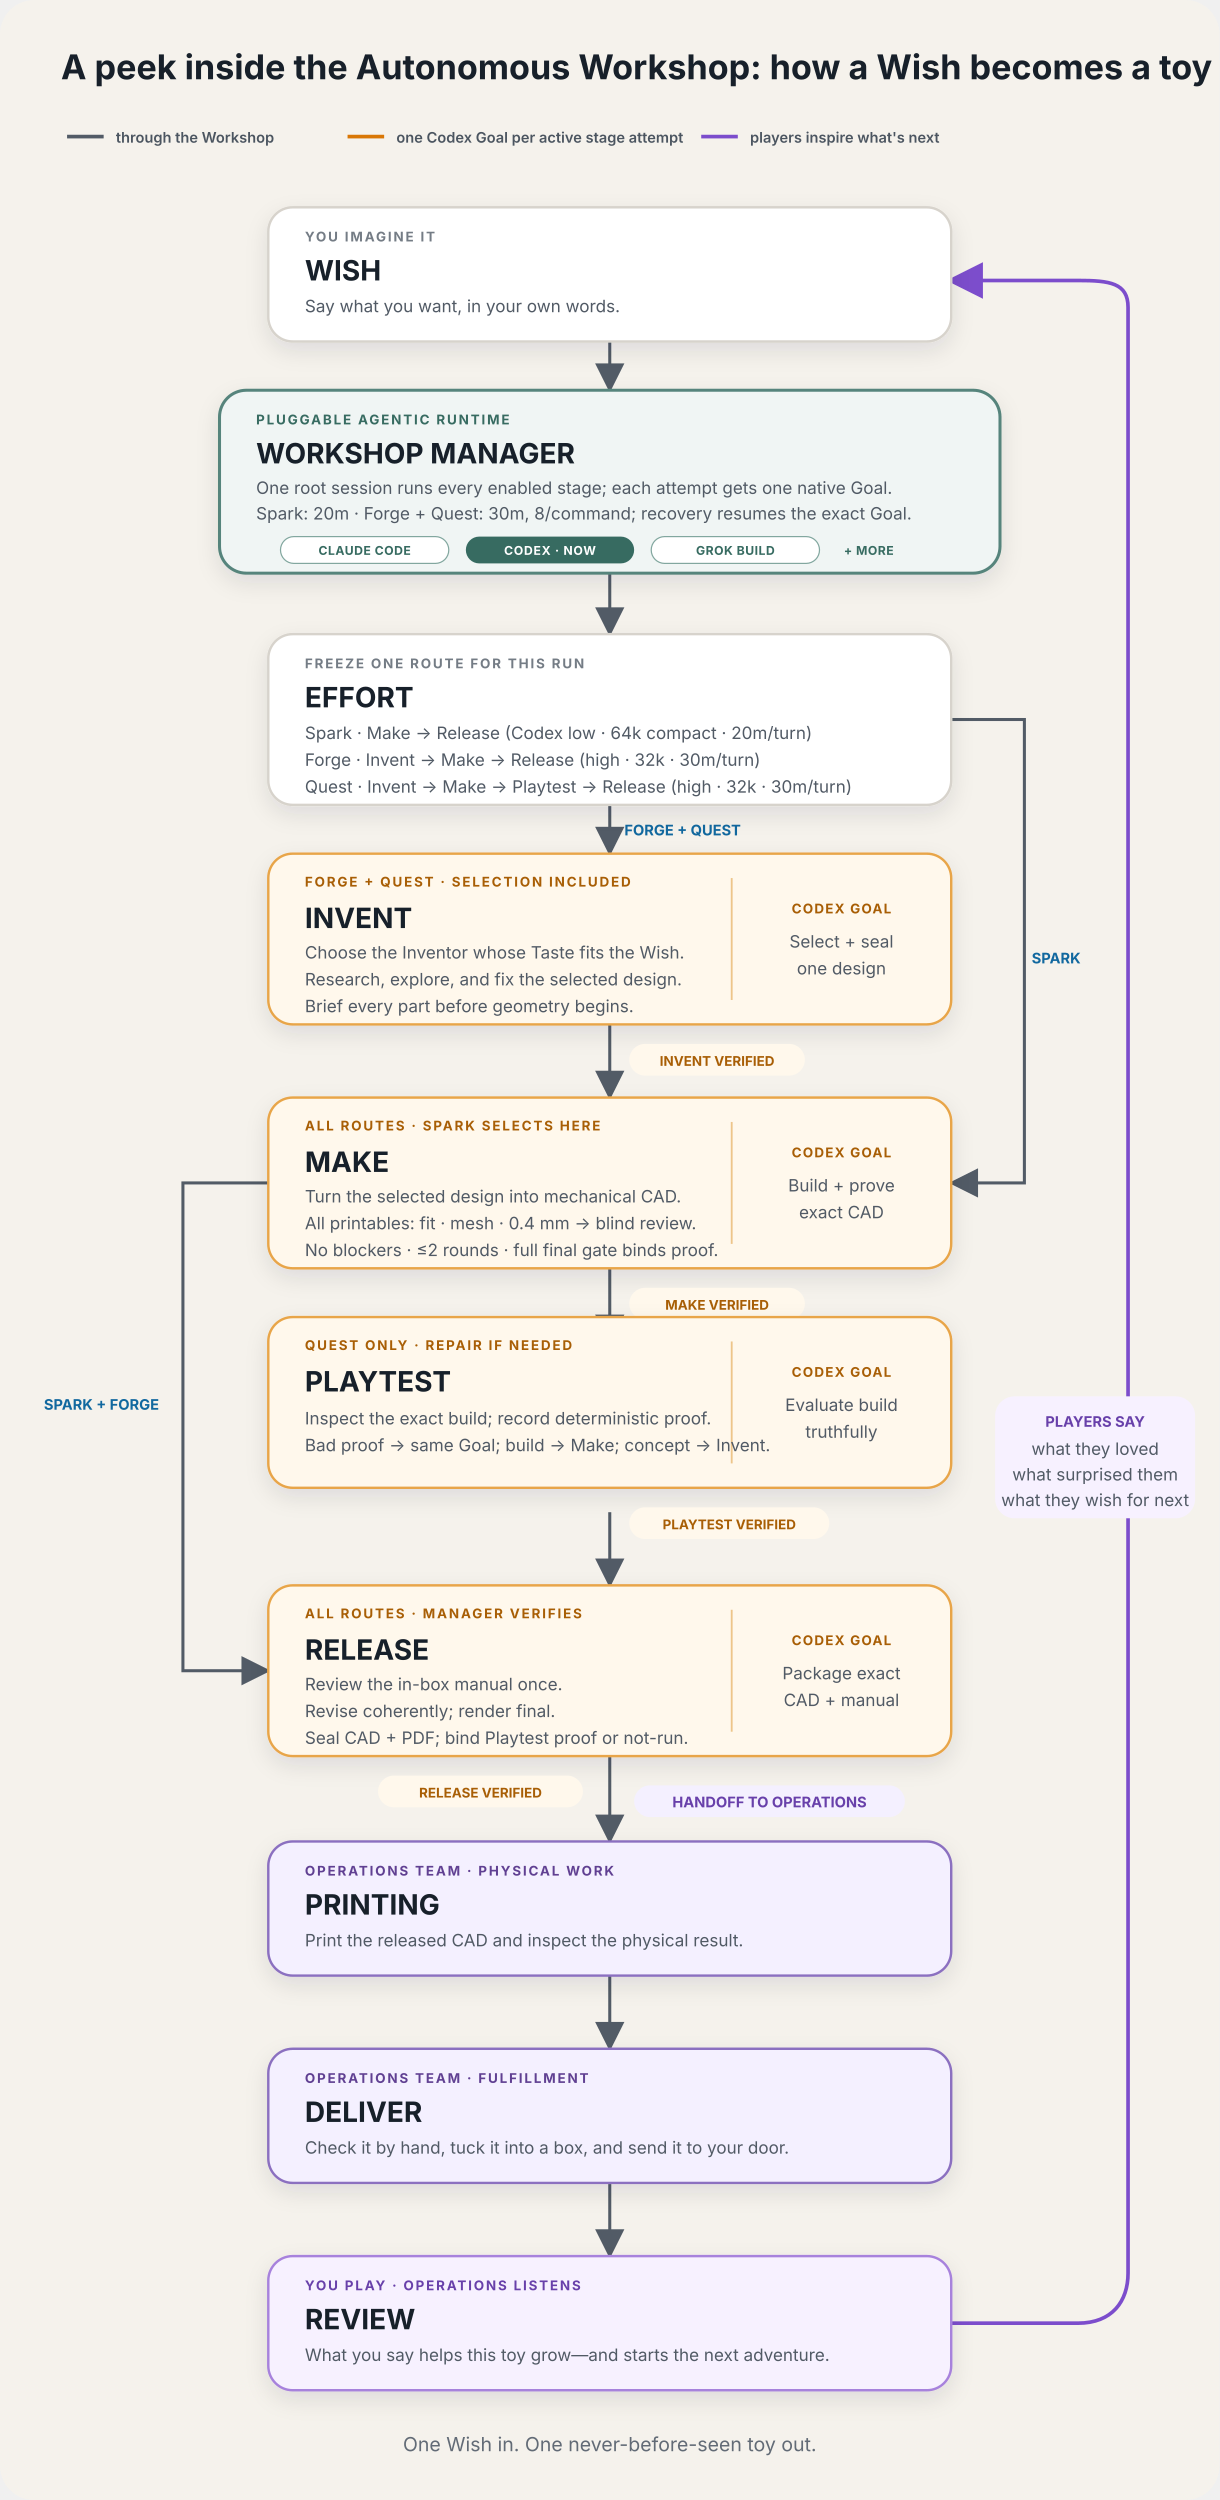
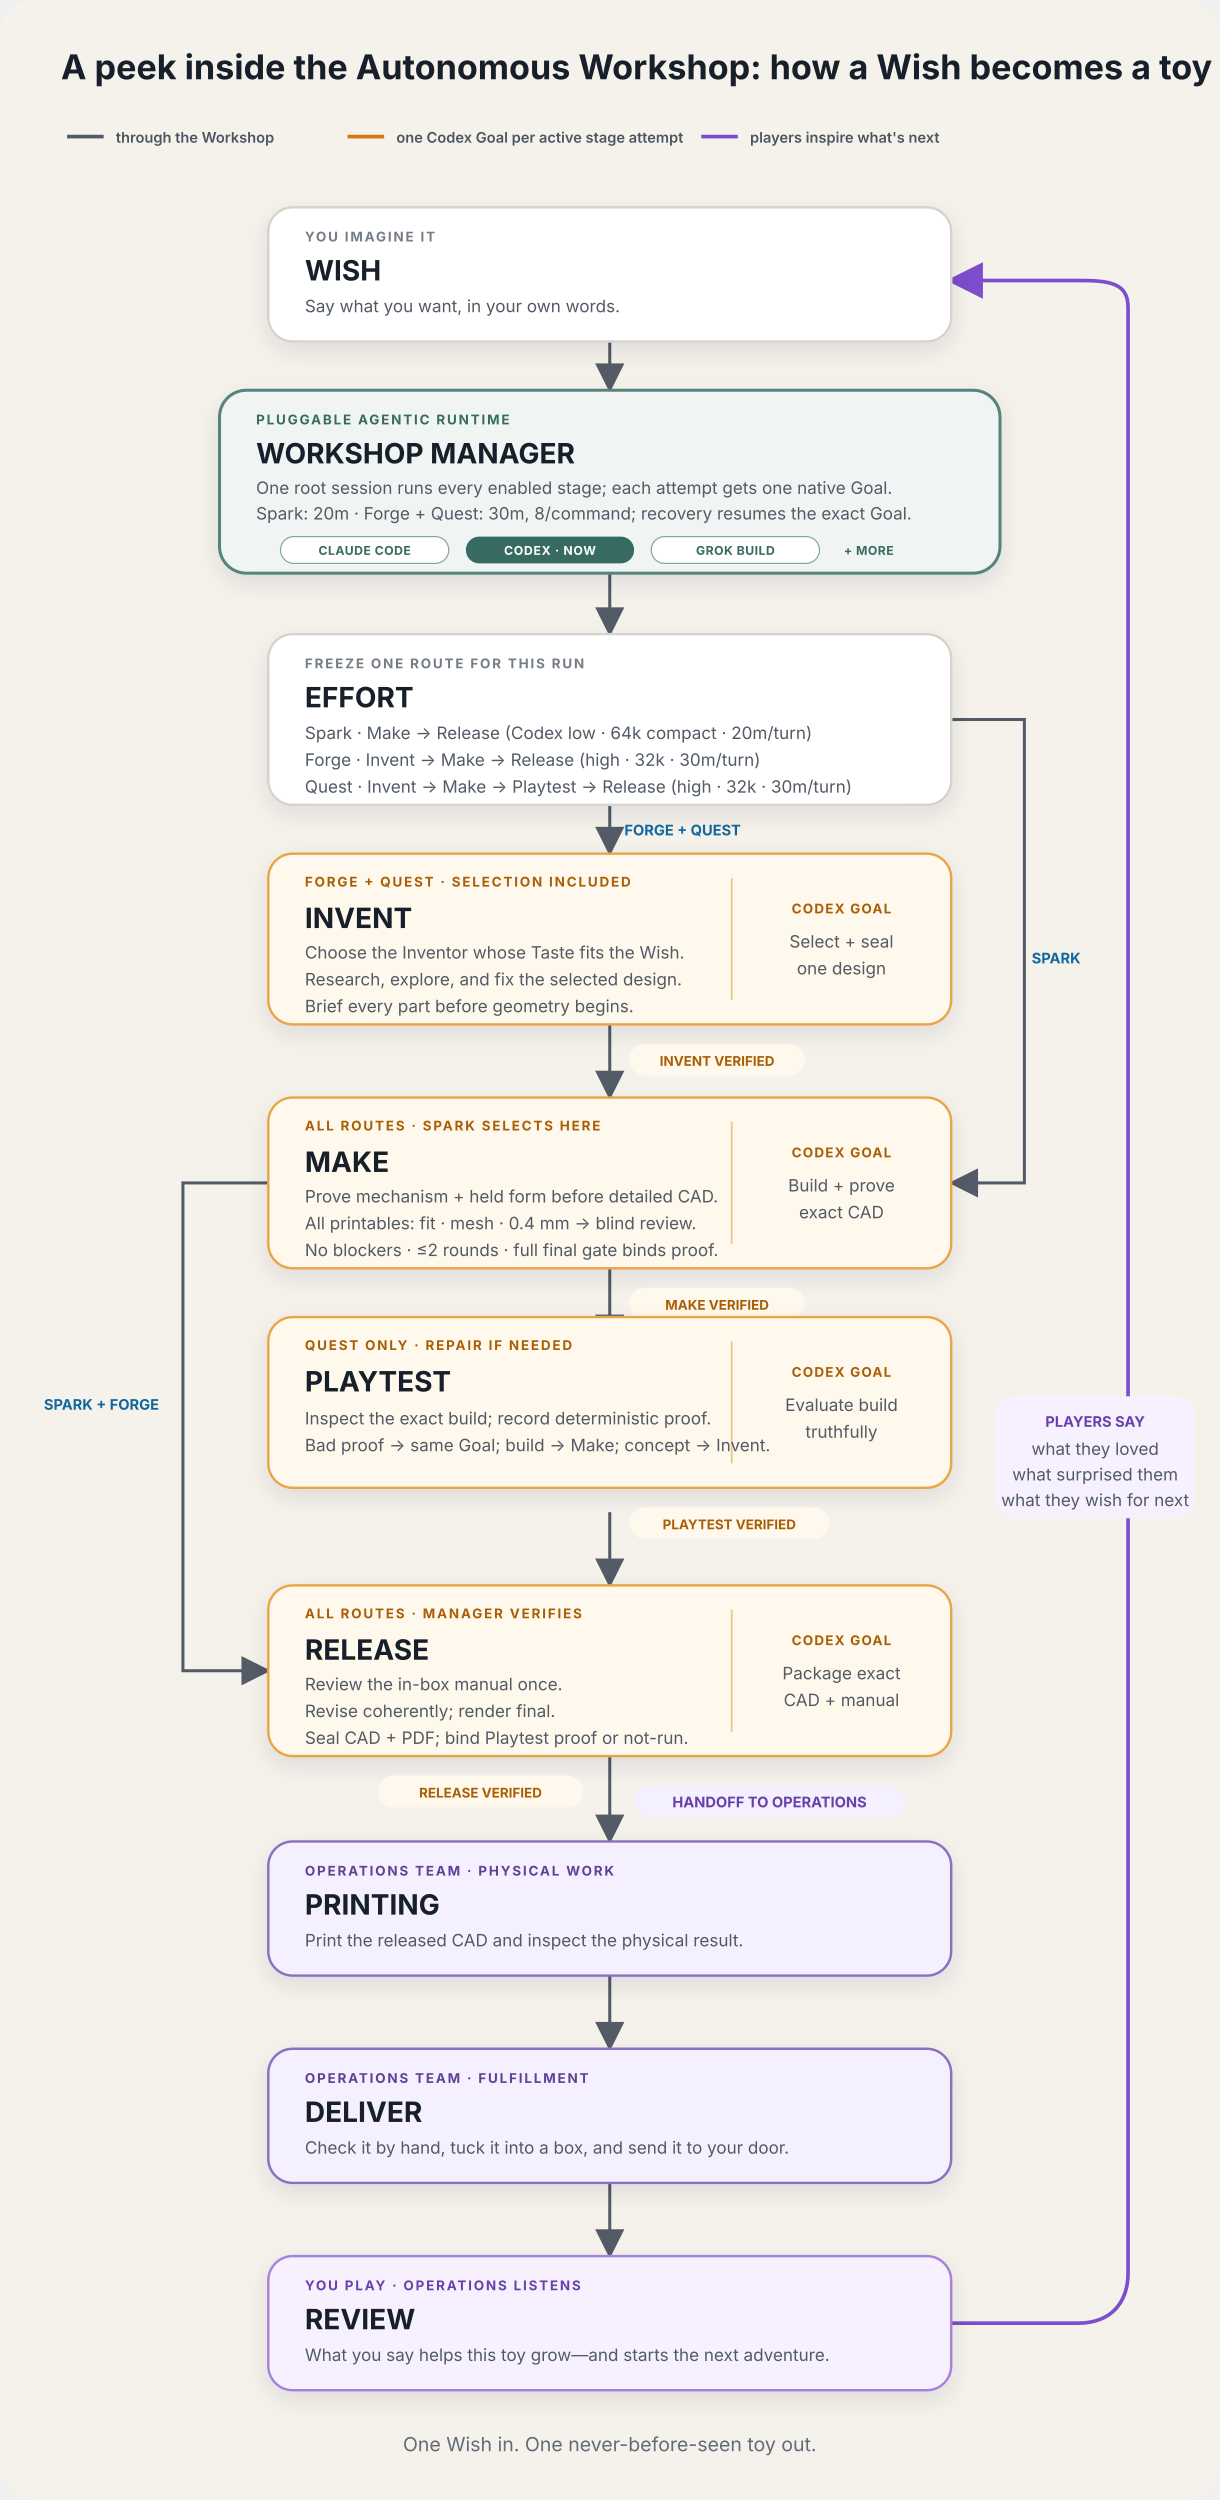
<svg xmlns="http://www.w3.org/2000/svg" viewBox="0 0 1000 2050" role="img" aria-labelledby="title description">
  <defs>
    <filter id="shadow" x="-20%" y="-20%" width="140%" height="160%">
      <feDropShadow dx="0" dy="7" stdDeviation="9" flood-color="#17202a" flood-opacity="0.10" />
    </filter>
    <marker id="arrow-main" viewBox="0 0 12 12" markerWidth="24" markerHeight="24" refX="11" refY="6" orient="auto" markerUnits="userSpaceOnUse" overflow="visible">
      <polygon points="0,0 12,6 0,12" fill="#525b66" />
    </marker>
    <marker id="arrow-ai" markerWidth="10" markerHeight="10" refX="8" refY="5" orient="auto" markerUnits="strokeWidth">
      <path d="M 0 0 L 10 5 L 0 10 z" fill="#1675b8" />
    </marker>
    <marker id="arrow-human" markerWidth="10" markerHeight="10" refX="8" refY="5" orient="auto" markerUnits="strokeWidth">
      <path d="M 0 0 L 10 5 L 0 10 z" fill="#7c4dcc" />
    </marker>
    <style>
      .title { font: 700 28px -apple-system, BlinkMacSystemFont, "Segoe UI", sans-serif; fill: #17202a; }
      .subtitle { font: 400 16px -apple-system, BlinkMacSystemFont, "Segoe UI", sans-serif; fill: #626b76; }
      .legend { font: 600 12px -apple-system, BlinkMacSystemFont, "Segoe UI", sans-serif; fill: #4b5560; }
      .node { fill: #ffffff; stroke: #d7d3cc; stroke-width: 2; }
      .node-manager { fill: #f0f5f4; stroke: #56847c; stroke-width: 2.5; }
      .node-internal { fill: #fff8ec; stroke: #e8a548; stroke-width: 2; }
      .node-ai { fill: #eef8ff; stroke: #67aee0; stroke-width: 2; }
      .node-human { fill: #f7f1ff; stroke: #a782dc; stroke-width: 2; }
      .node-ops { fill: #f4f0ff; stroke: #8b6fc0; stroke-width: 2; }
      .eyebrow { font: 700 11px -apple-system, BlinkMacSystemFont, "Segoe UI", sans-serif; letter-spacing: 1.5px; fill: #747c85; }
      .eyebrow-manager { fill: #376b61; }
      .eyebrow-internal { fill: #a85e05; }
      .eyebrow-ai { fill: #11689f; }
      .eyebrow-human { fill: #6840aa; }
      .eyebrow-ops { fill: #604092; }
      .heading { font: 700 23px -apple-system, BlinkMacSystemFont, "Segoe UI", sans-serif; fill: #17202a; }
      .body { font: 400 14px -apple-system, BlinkMacSystemFont, "Segoe UI", sans-serif; fill: #515a65; }
      .pill-now { fill: #376b61; }
      .pill-future { fill: #ffffff; stroke: #82a79f; stroke-width: 1; }
      .pill-now-text { font: 700 10px -apple-system, BlinkMacSystemFont, "Segoe UI", sans-serif; letter-spacing: 0.6px; fill: #ffffff; }
      .pill-future-text { font: 700 10px -apple-system, BlinkMacSystemFont, "Segoe UI", sans-serif; letter-spacing: 0.4px; fill: #376b61; }
      .goal-copy { font: 700 11px -apple-system, BlinkMacSystemFont, "Segoe UI", sans-serif; letter-spacing: 1px; fill: #a85e05; }
      .gate { font: 700 11px -apple-system, BlinkMacSystemFont, "Segoe UI", sans-serif; fill: #a85e05; }
      .gate-ai { font: 700 11px -apple-system, BlinkMacSystemFont, "Segoe UI", sans-serif; fill: #11689f; }
      .edge-label-ai { font: 700 12px -apple-system, BlinkMacSystemFont, "Segoe UI", sans-serif; fill: #11689f; }
      .edge-label-human { font: 700 12px -apple-system, BlinkMacSystemFont, "Segoe UI", sans-serif; fill: #6840aa; }
      .flow { fill: none; stroke: #525b66; stroke-width: 2.5; marker-end: url(#arrow-main); }
      .feedback-ai { fill: none; stroke: #1675b8; stroke-width: 3; marker-end: url(#arrow-ai); }
      .feedback-human { fill: none; stroke: #7c4dcc; stroke-width: 3; marker-end: url(#arrow-human); }
    </style>
  </defs>
  <rect width="1000" height="2050" rx="28" fill="#f5f2ec" />
  <text x="50" y="65" class="title">A peek inside the Autonomous Workshop: how a Wish becomes a toy</text>
  <g transform="translate(55 112)">
    <g>
      <line x1="0" y1="0" x2="30" y2="0" stroke="#525b66" stroke-width="3" />
      <text x="40" y="5" class="legend">through the Workshop</text>
    </g>
    <g transform="translate(230 0)">
      <line x1="0" y1="0" x2="30" y2="0" stroke="#d97706" stroke-width="3" />
      <text x="40" y="5" class="legend">one Codex Goal per active stage attempt</text>
    </g>
    <g transform="translate(520 0)">
      <line x1="0" y1="0" x2="30" y2="0" stroke="#7c4dcc" stroke-width="3" />
      <text x="40" y="5" class="legend">players inspire what's next</text>
    </g>
  </g>
  <path class="flow" d="M 500 280 V 320" />
  <path class="flow" d="M 500 470 V 520" />
  <path class="flow" d="M 500 660 V 700" />
  <path class="flow" d="M 500 840 V 900" />
  <path class="flow" d="M 500 1040 V 1100" />
  <path class="flow" d="M 500 1240 V 1300" />
  <path class="flow" d="M 500 1440 V 1510" />
  <path class="flow" d="M 500 1620 V 1680" />
  <path class="flow" d="M 500 1790 V 1850" />
  <path class="flow" d="M 780 590 H 840 V 970 H 780" />
  <path class="flow" d="M 220 970 H 150 V 1370 H 220" />
  <text x="846" y="790" class="edge-label-ai">SPARK</text>
  <text x="36" y="1156" class="edge-label-ai">SPARK + FORGE</text>
  <text x="512" y="685" class="edge-label-ai">FORGE + QUEST</text>
  <path class="feedback-human" d="M 780 1905 H 884 C 912 1905, 925 1887, 925 1864 V 252 C 925 232, 910 230, 884 230 H 782" />
  <g>
    <rect x="816" y="1145" width="164" height="100" rx="16" fill="#f7f1ff" />
    <text x="898" y="1170" text-anchor="middle" class="edge-label-human">PLAYERS SAY</text>
    <text x="898" y="1193" text-anchor="middle" class="body">what they loved</text>
    <text x="898" y="1214" text-anchor="middle" class="body">what surprised them</text>
    <text x="898" y="1235" text-anchor="middle" class="body">what they wish for next</text>
  </g>
  <g filter="url(#shadow)">
    <rect class="node" x="220" y="170" width="560" height="110" rx="20" />
  </g>
  <text x="250" y="198" class="eyebrow">YOU IMAGINE IT</text>
  <text x="250" y="230" class="heading">WISH</text>
  <text x="250" y="256" class="body">Say what you want, in your own words.</text>
  <g filter="url(#shadow)">
    <rect class="node-manager" x="180" y="320" width="640" height="150" rx="22" />
  </g>
  <text x="210" y="348" class="eyebrow eyebrow-manager">PLUGGABLE AGENTIC RUNTIME</text>
  <text x="210" y="380" class="heading">WORKSHOP MANAGER</text>
  <text x="210" y="405" class="body">One root session runs every enabled stage; each attempt gets one native Goal.</text>
  <text x="210" y="426" class="body">Spark: 20m · Forge + Quest: 30m, 8/command; recovery resumes the exact Goal.</text>
  <rect x="230" y="440" width="138" height="22" rx="11" class="pill-future" />
  <text x="299" y="455" text-anchor="middle" class="pill-future-text">CLAUDE CODE</text>
  <rect x="382" y="440" width="138" height="22" rx="11" class="pill-now" />
  <text x="451" y="455" text-anchor="middle" class="pill-now-text">CODEX · NOW</text>
  <rect x="534" y="440" width="138" height="22" rx="11" class="pill-future" />
  <text x="603" y="455" text-anchor="middle" class="pill-future-text">GROK BUILD</text>
  <text x="692" y="455" class="pill-future-text">+ MORE</text>
  <g filter="url(#shadow)">
    <rect class="node" x="220" y="520" width="560" height="140" rx="20" />
  </g>
  <text x="250" y="548" class="eyebrow">FREEZE ONE ROUTE FOR THIS RUN</text>
  <text x="250" y="580" class="heading">EFFORT</text>
  <text x="250" y="606" class="body">Spark · Make → Release (Codex low · 64k compact · 20m/turn)</text>
  <text x="250" y="628" class="body">Forge · Invent → Make → Release (high · 32k · 30m/turn)</text>
  <text x="250" y="650" class="body">Quest · Invent → Make → Playtest → Release (high · 32k · 30m/turn)</text>
  <g filter="url(#shadow)">
    <rect class="node-internal" x="220" y="700" width="560" height="140" rx="20" />
  </g>
  <line x1="600" y1="720" x2="600" y2="820" stroke="#edc58a" stroke-width="1.5" />
  <text x="250" y="727" class="eyebrow eyebrow-internal">FORGE + QUEST · SELECTION INCLUDED</text>
  <text x="250" y="761" class="heading">INVENT</text>
  <text x="250" y="786" class="body">Choose the Inventor whose Taste fits the Wish.</text>
  <text x="250" y="808" class="body">Research, explore, and fix the selected design.</text>
  <text x="250" y="830" class="body">Brief every part before geometry begins.</text>
  <text x="690" y="749" text-anchor="middle" class="goal-copy">CODEX GOAL</text>
  <text x="690" y="777" text-anchor="middle" class="body">Select + seal</text>
  <text x="690" y="799" text-anchor="middle" class="body">one design</text>
  <rect x="516" y="856" width="144" height="26" rx="13" fill="#fff8ec" />
  <text x="588" y="874" text-anchor="middle" class="gate">INVENT VERIFIED</text>
  <g filter="url(#shadow)">
    <rect class="node-internal" x="220" y="900" width="560" height="140" rx="20" />
  </g>
  <line x1="600" y1="920" x2="600" y2="1020" stroke="#edc58a" stroke-width="1.5" />
  <text x="250" y="927" class="eyebrow eyebrow-internal">ALL ROUTES · SPARK SELECTS HERE</text>
  <text x="250" y="961" class="heading">MAKE</text>
-   <text x="250" y="986" class="body">Turn the selected design into mechanical CAD.</text>
+   <text x="250" y="986" class="body">Prove mechanism + held form before detailed CAD.</text>
  <text x="250" y="1008" class="body">All printables: fit · mesh · 0.4 mm → blind review.</text>
  <text x="250" y="1030" class="body">No blockers · ≤2 rounds · full final gate binds proof.</text>
  <text x="690" y="949" text-anchor="middle" class="goal-copy">CODEX GOAL</text>
  <text x="690" y="977" text-anchor="middle" class="body">Build + prove</text>
  <text x="690" y="999" text-anchor="middle" class="body">exact CAD</text>
  <rect x="516" y="1056" width="144" height="26" rx="13" fill="#fff8ec" />
  <text x="588" y="1074" text-anchor="middle" class="gate">MAKE VERIFIED</text>
  <g filter="url(#shadow)">
    <rect class="node-internal" x="220" y="1080" width="560" height="140" rx="20" />
  </g>
  <line x1="600" y1="1100" x2="600" y2="1200" stroke="#edc58a" stroke-width="1.5" />
  <text x="250" y="1107" class="eyebrow eyebrow-internal">QUEST ONLY · REPAIR IF NEEDED</text>
  <text x="250" y="1141" class="heading">PLAYTEST</text>
  <text x="250" y="1168" class="body">Inspect the exact build; record deterministic proof.</text>
  <text x="250" y="1190" class="body">Bad proof → same Goal; build → Make; concept → Invent.</text>
  <text x="690" y="1129" text-anchor="middle" class="goal-copy">CODEX GOAL</text>
  <text x="690" y="1157" text-anchor="middle" class="body">Evaluate build</text>
  <text x="690" y="1179" text-anchor="middle" class="body">truthfully</text>
  <rect x="516" y="1236" width="164" height="26" rx="13" fill="#fff8ec" />
  <text x="598" y="1254" text-anchor="middle" class="gate">PLAYTEST VERIFIED</text>
  <g filter="url(#shadow)">
    <rect class="node-internal" x="220" y="1300" width="560" height="140" rx="20" />
  </g>
  <line x1="600" y1="1320" x2="600" y2="1420" stroke="#edc58a" stroke-width="1.5" />
  <text x="250" y="1327" class="eyebrow eyebrow-internal">ALL ROUTES · MANAGER VERIFIES</text>
  <text x="250" y="1361" class="heading">RELEASE</text>
  <text x="250" y="1386" class="body">Review the in-box manual once.</text>
  <text x="250" y="1408" class="body">Revise coherently; render final.</text>
  <text x="250" y="1430" class="body">Seal CAD + PDF; bind Playtest proof or not-run.</text>
  <text x="690" y="1349" text-anchor="middle" class="goal-copy">CODEX GOAL</text>
  <text x="690" y="1377" text-anchor="middle" class="body">Package exact</text>
  <text x="690" y="1399" text-anchor="middle" class="body">CAD + manual</text>
  <rect x="310" y="1456" width="168" height="26" rx="13" fill="#fff8ec" />
  <text x="394" y="1474" text-anchor="middle" class="gate">RELEASE VERIFIED</text>
  <rect x="520" y="1464" width="222" height="26" rx="13" fill="#f4f0ff" />
  <text x="631" y="1482" text-anchor="middle" class="edge-label-human">HANDOFF TO OPERATIONS</text>
  <g filter="url(#shadow)">
    <rect class="node-ops" x="220" y="1510" width="560" height="110" rx="20" />
  </g>
  <text x="250" y="1538" class="eyebrow eyebrow-ops">OPERATIONS TEAM · PHYSICAL WORK</text>
  <text x="250" y="1570" class="heading">PRINTING</text>
  <text x="250" y="1596" class="body">Print the released CAD and inspect the physical result.</text>
  <g filter="url(#shadow)">
    <rect class="node-ops" x="220" y="1680" width="560" height="110" rx="20" />
  </g>
  <text x="250" y="1708" class="eyebrow eyebrow-ops">OPERATIONS TEAM · FULFILLMENT</text>
  <text x="250" y="1740" class="heading">DELIVER</text>
  <text x="250" y="1766" class="body">Check it by hand, tuck it into a box, and send it to your door.</text>
  <g filter="url(#shadow)">
    <rect class="node-human" x="220" y="1850" width="560" height="110" rx="20" />
  </g>
  <text x="250" y="1878" class="eyebrow eyebrow-human">YOU PLAY · OPERATIONS LISTENS</text>
  <text x="250" y="1910" class="heading">REVIEW</text>
  <text x="250" y="1936" class="body">What you say helps this toy grow—and starts the next adventure.</text>
  <text x="500" y="2010" text-anchor="middle" class="subtitle">One Wish in. One never-before-seen toy out.</text>
</svg>
